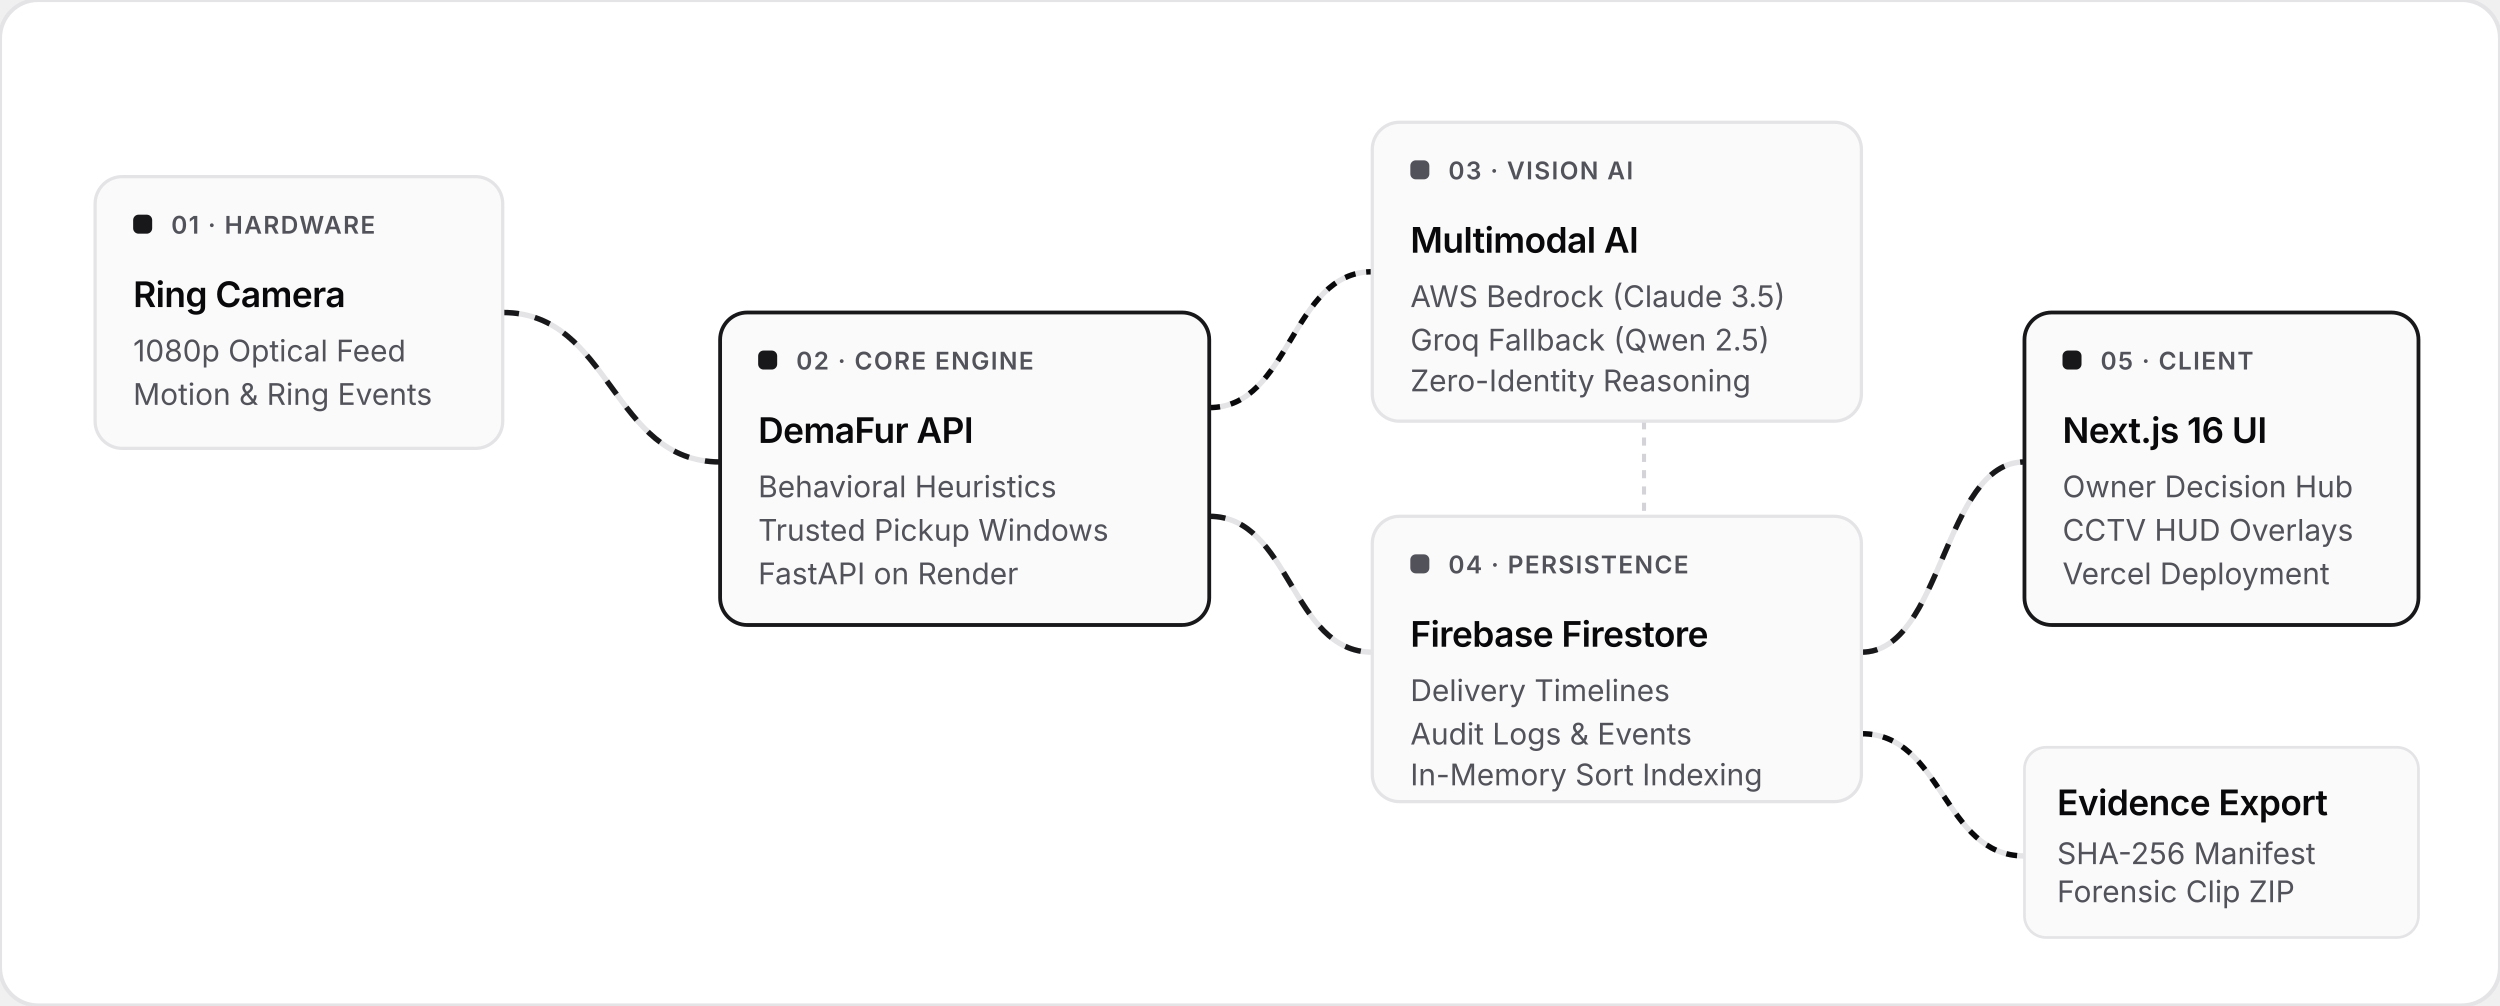
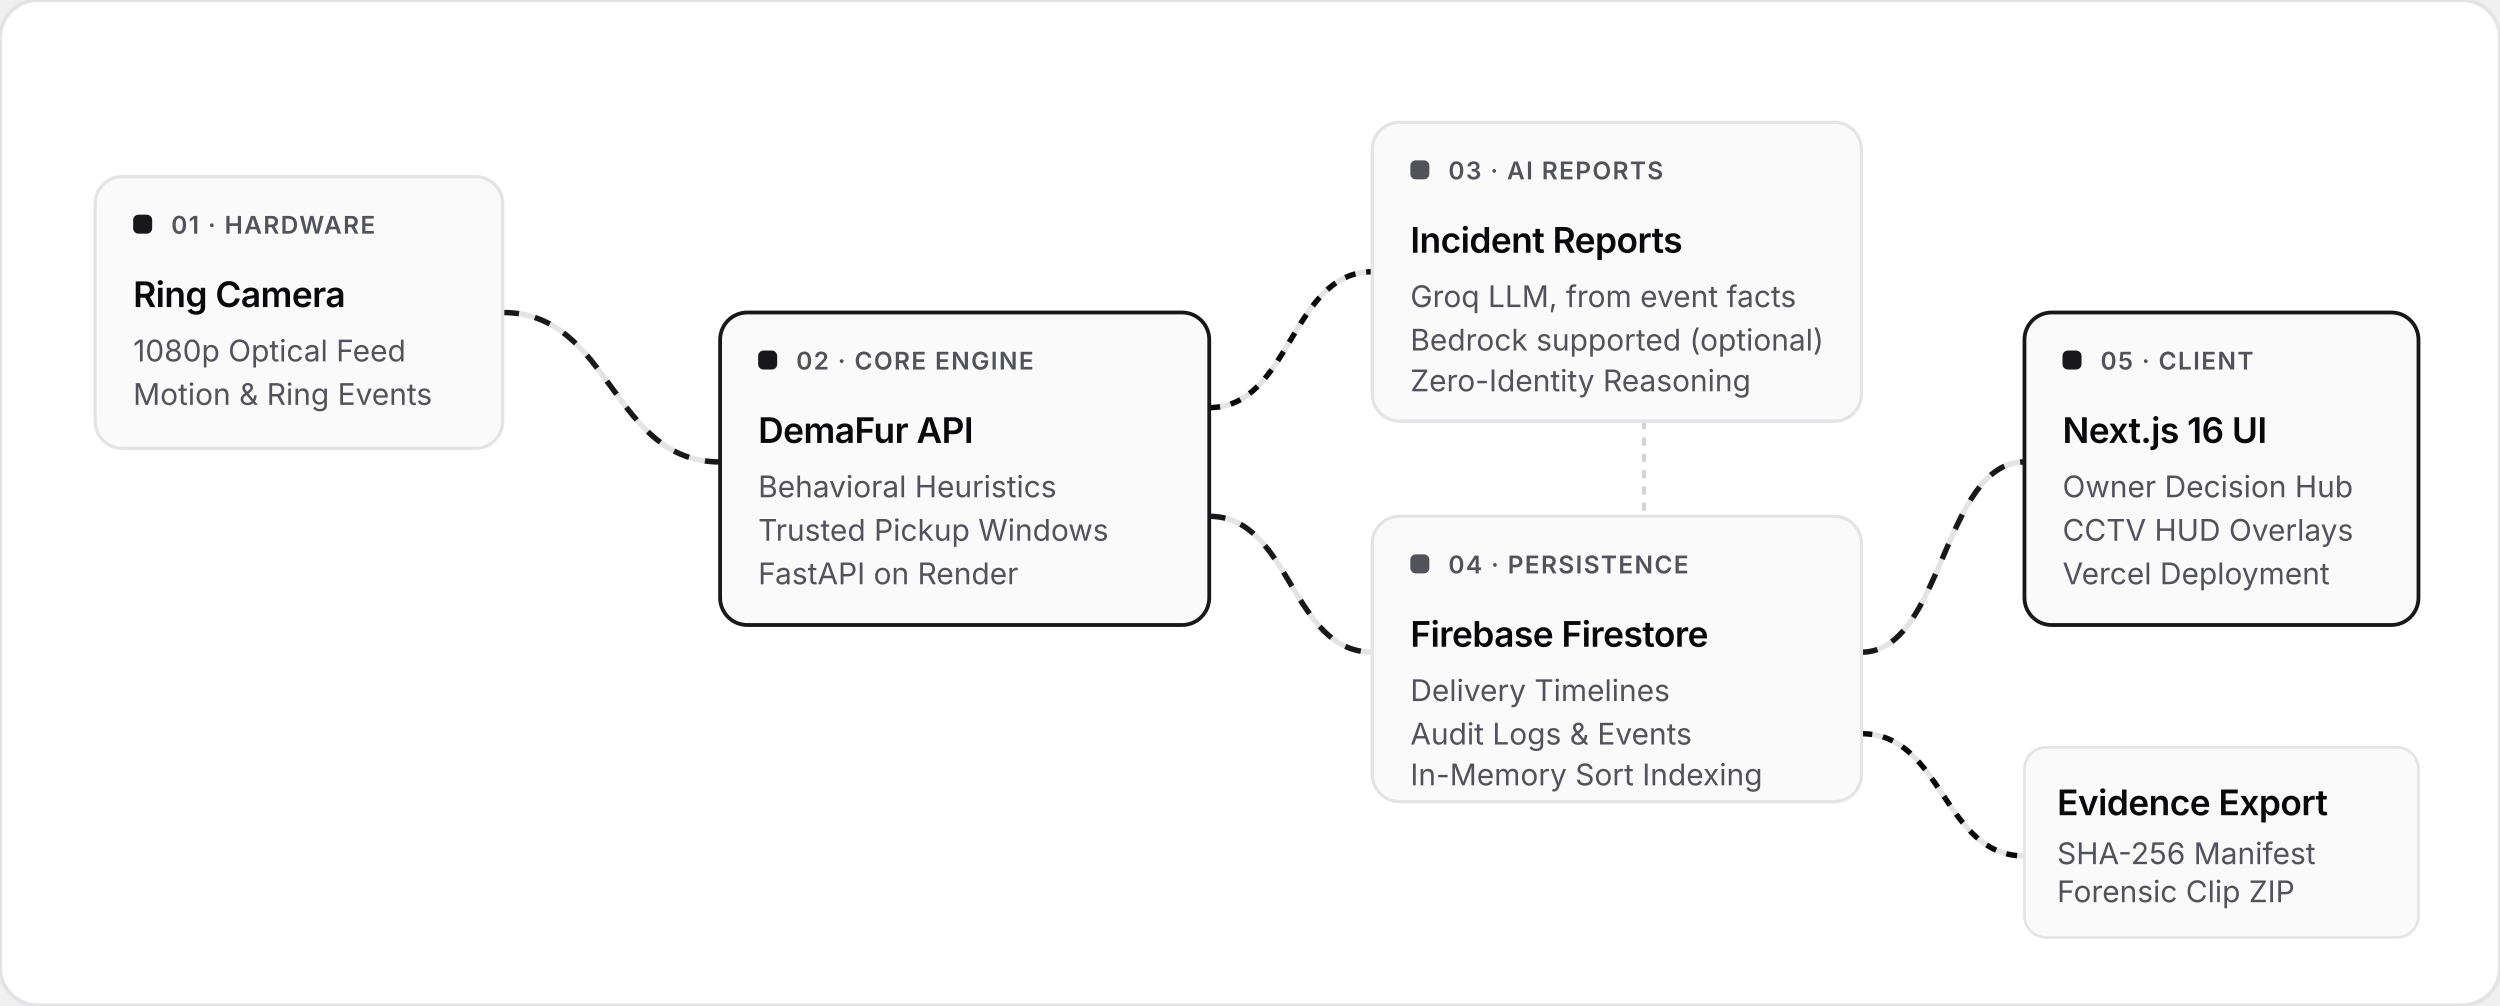
<svg xmlns="http://www.w3.org/2000/svg" viewBox="0 0 920 370" width="100%" height="100%">
  <defs>
    <style>
      @keyframes flowDark {
        from { stroke-dashoffset: 24; }
        to { stroke-dashoffset: 0; }
      }
      .cable-base {
        stroke: #E4E4E7;
        stroke-width: 2;
        fill: none;
      }
      .cable-pulse {
        stroke: #18181B;
        stroke-width: 2;
        stroke-dasharray: 6 6;
        animation: flowDark 1.4s linear infinite;
        fill: none;
      }
      .cable-pulse-fast {
        stroke: #09090B;
        stroke-width: 2;
        stroke-dasharray: 4 4;
        animation: flowDark 0.9s linear infinite;
        fill: none;
      }
      .title { font-family: -apple-system, BlinkMacSystemFont, "Segoe UI", Inter, sans-serif; font-size: 13px; font-weight: 600; fill: #09090B; letter-spacing: -0.2px; }
      .desc { font-family: -apple-system, BlinkMacSystemFont, "Segoe UI", Inter, sans-serif; font-size: 11px; font-weight: 400; fill: #52525B; }
      .tag { font-family: -apple-system, BlinkMacSystemFont, "Segoe UI", monospace; font-size: 9px; font-weight: 600; fill: #52525B; letter-spacing: 0.5px; }
    </style>
  </defs>
  <rect width="920" height="370" rx="14" fill="#FFFFFF" stroke="#E4E4E7" stroke-width="1.5" />
  <path d="M 185 115 C 225 115, 225 170, 265 170" class="cable-base" />
  <path d="M 185 115 C 225 115, 225 170, 265 170" class="cable-pulse" />
  <path d="M 445 150 C 475 150, 475 100, 505 100" class="cable-base" />
  <path d="M 445 150 C 475 150, 475 100, 505 100" class="cable-pulse-fast" />
  <path d="M 445 190 C 475 190, 475 240, 505 240" class="cable-base" />
  <path d="M 445 190 C 475 190, 475 240, 505 240" class="cable-pulse" />
  <path d="M 605 155 L 605 190" stroke="#D4D4D8" stroke-width="1.5" stroke-dasharray="3 3" />
  <path d="M 685 240 C 715 240, 715 170, 745 170" class="cable-base" />
  <path d="M 685 240 C 715 240, 715 170, 745 170" class="cable-pulse" />
  <path d="M 685 270 C 715 270, 715 315, 745 315" class="cable-base" />
  <path d="M 685 270 C 715 270, 715 315, 745 315" class="cable-pulse-fast" />
  <g transform="translate(35, 65)">
    <rect width="150" height="100" rx="10" fill="#FAFAFA" stroke="#E4E4E7" stroke-width="1.2" />
    <rect x="14" y="14" width="7" height="7" rx="2" fill="#18181B" />
    <text x="28" y="21" class="tag">01 · HARDWARE</text>
    <text x="14" y="48" class="title">Ring Camera</text>
    <text x="14" y="68" class="desc">1080p Optical Feed</text>
    <text x="14" y="84" class="desc">Motion &amp; Ring Events</text>
  </g>
  <g transform="translate(265, 115)">
    <rect width="180" height="115" rx="10" fill="#FAFAFA" stroke="#18181B" stroke-width="1.4" />
    <rect x="14" y="14" width="7" height="7" rx="2" fill="#18181B" />
    <text x="28" y="21" class="tag">02 · CORE ENGINE</text>
    <text x="14" y="48" class="title">DemaFur API</text>
    <text x="14" y="68" class="desc">Behavioral Heuristics</text>
    <text x="14" y="84" class="desc">Trusted Pickup Windows</text>
    <text x="14" y="100" class="desc">FastAPI on Render</text>
  </g>
  <g transform="translate(505, 45)">
    <rect width="180" height="110" rx="10" fill="#FAFAFA" stroke="#E4E4E7" stroke-width="1.2" />
    <rect x="14" y="14" width="7" height="7" rx="2" fill="#52525B" />
-     <text x="28" y="21" class="tag">03 · VISION AI</text>
-     <text x="14" y="48" class="title">Multimodal AI</text>
-     <text x="14" y="68" class="desc">AWS Bedrock (Claude 3.5)</text>
-     <text x="14" y="84" class="desc">Groq Fallback (Qwen 2.5)</text>
+     <text x="28" y="21" class="tag">03 · AI REPORTS</text>
+     <text x="14" y="48" class="title">Incident Reports</text>
+     <text x="14" y="68" class="desc">Groq LLM, from event facts</text>
+     <text x="14" y="84" class="desc">Bedrock supported (optional)</text>
    <text x="14" y="99" class="desc" font-size="10" fill="#71717A">Zero-Identity Reasoning</text>
  </g>
  <g transform="translate(505, 190)">
    <rect width="180" height="105" rx="10" fill="#FAFAFA" stroke="#E4E4E7" stroke-width="1.2" />
    <rect x="14" y="14" width="7" height="7" rx="2" fill="#52525B" />
    <text x="28" y="21" class="tag">04 · PERSISTENCE</text>
    <text x="14" y="48" class="title">Firebase Firestore</text>
    <text x="14" y="68" class="desc">Delivery Timelines</text>
    <text x="14" y="84" class="desc">Audit Logs &amp; Events</text>
    <text x="14" y="99" class="desc" font-size="10" fill="#71717A">In-Memory Sort Indexing</text>
  </g>
  <g transform="translate(745, 115)">
    <rect width="145" height="115" rx="10" fill="#FAFAFA" stroke="#18181B" stroke-width="1.4" />
    <rect x="14" y="14" width="7" height="7" rx="2" fill="#18181B" />
    <text x="28" y="21" class="tag">05 · CLIENT</text>
    <text x="14" y="48" class="title">Next.js 16 UI</text>
    <text x="14" y="68" class="desc">Owner Decision Hub</text>
    <text x="14" y="84" class="desc">CCTV HUD Overlays</text>
    <text x="14" y="100" class="desc">Vercel Deployment</text>
  </g>
  <g transform="translate(745, 275)">
    <rect width="145" height="70" rx="8" fill="#FAFAFA" stroke="#E4E4E7" stroke-width="1" />
    <text x="12" y="25" class="title" font-size="11">Evidence Export</text>
    <text x="12" y="43" class="desc" font-size="10">SHA-256 Manifest</text>
    <text x="12" y="57" class="desc" font-size="10">Forensic Clip ZIP</text>
  </g>
</svg>
